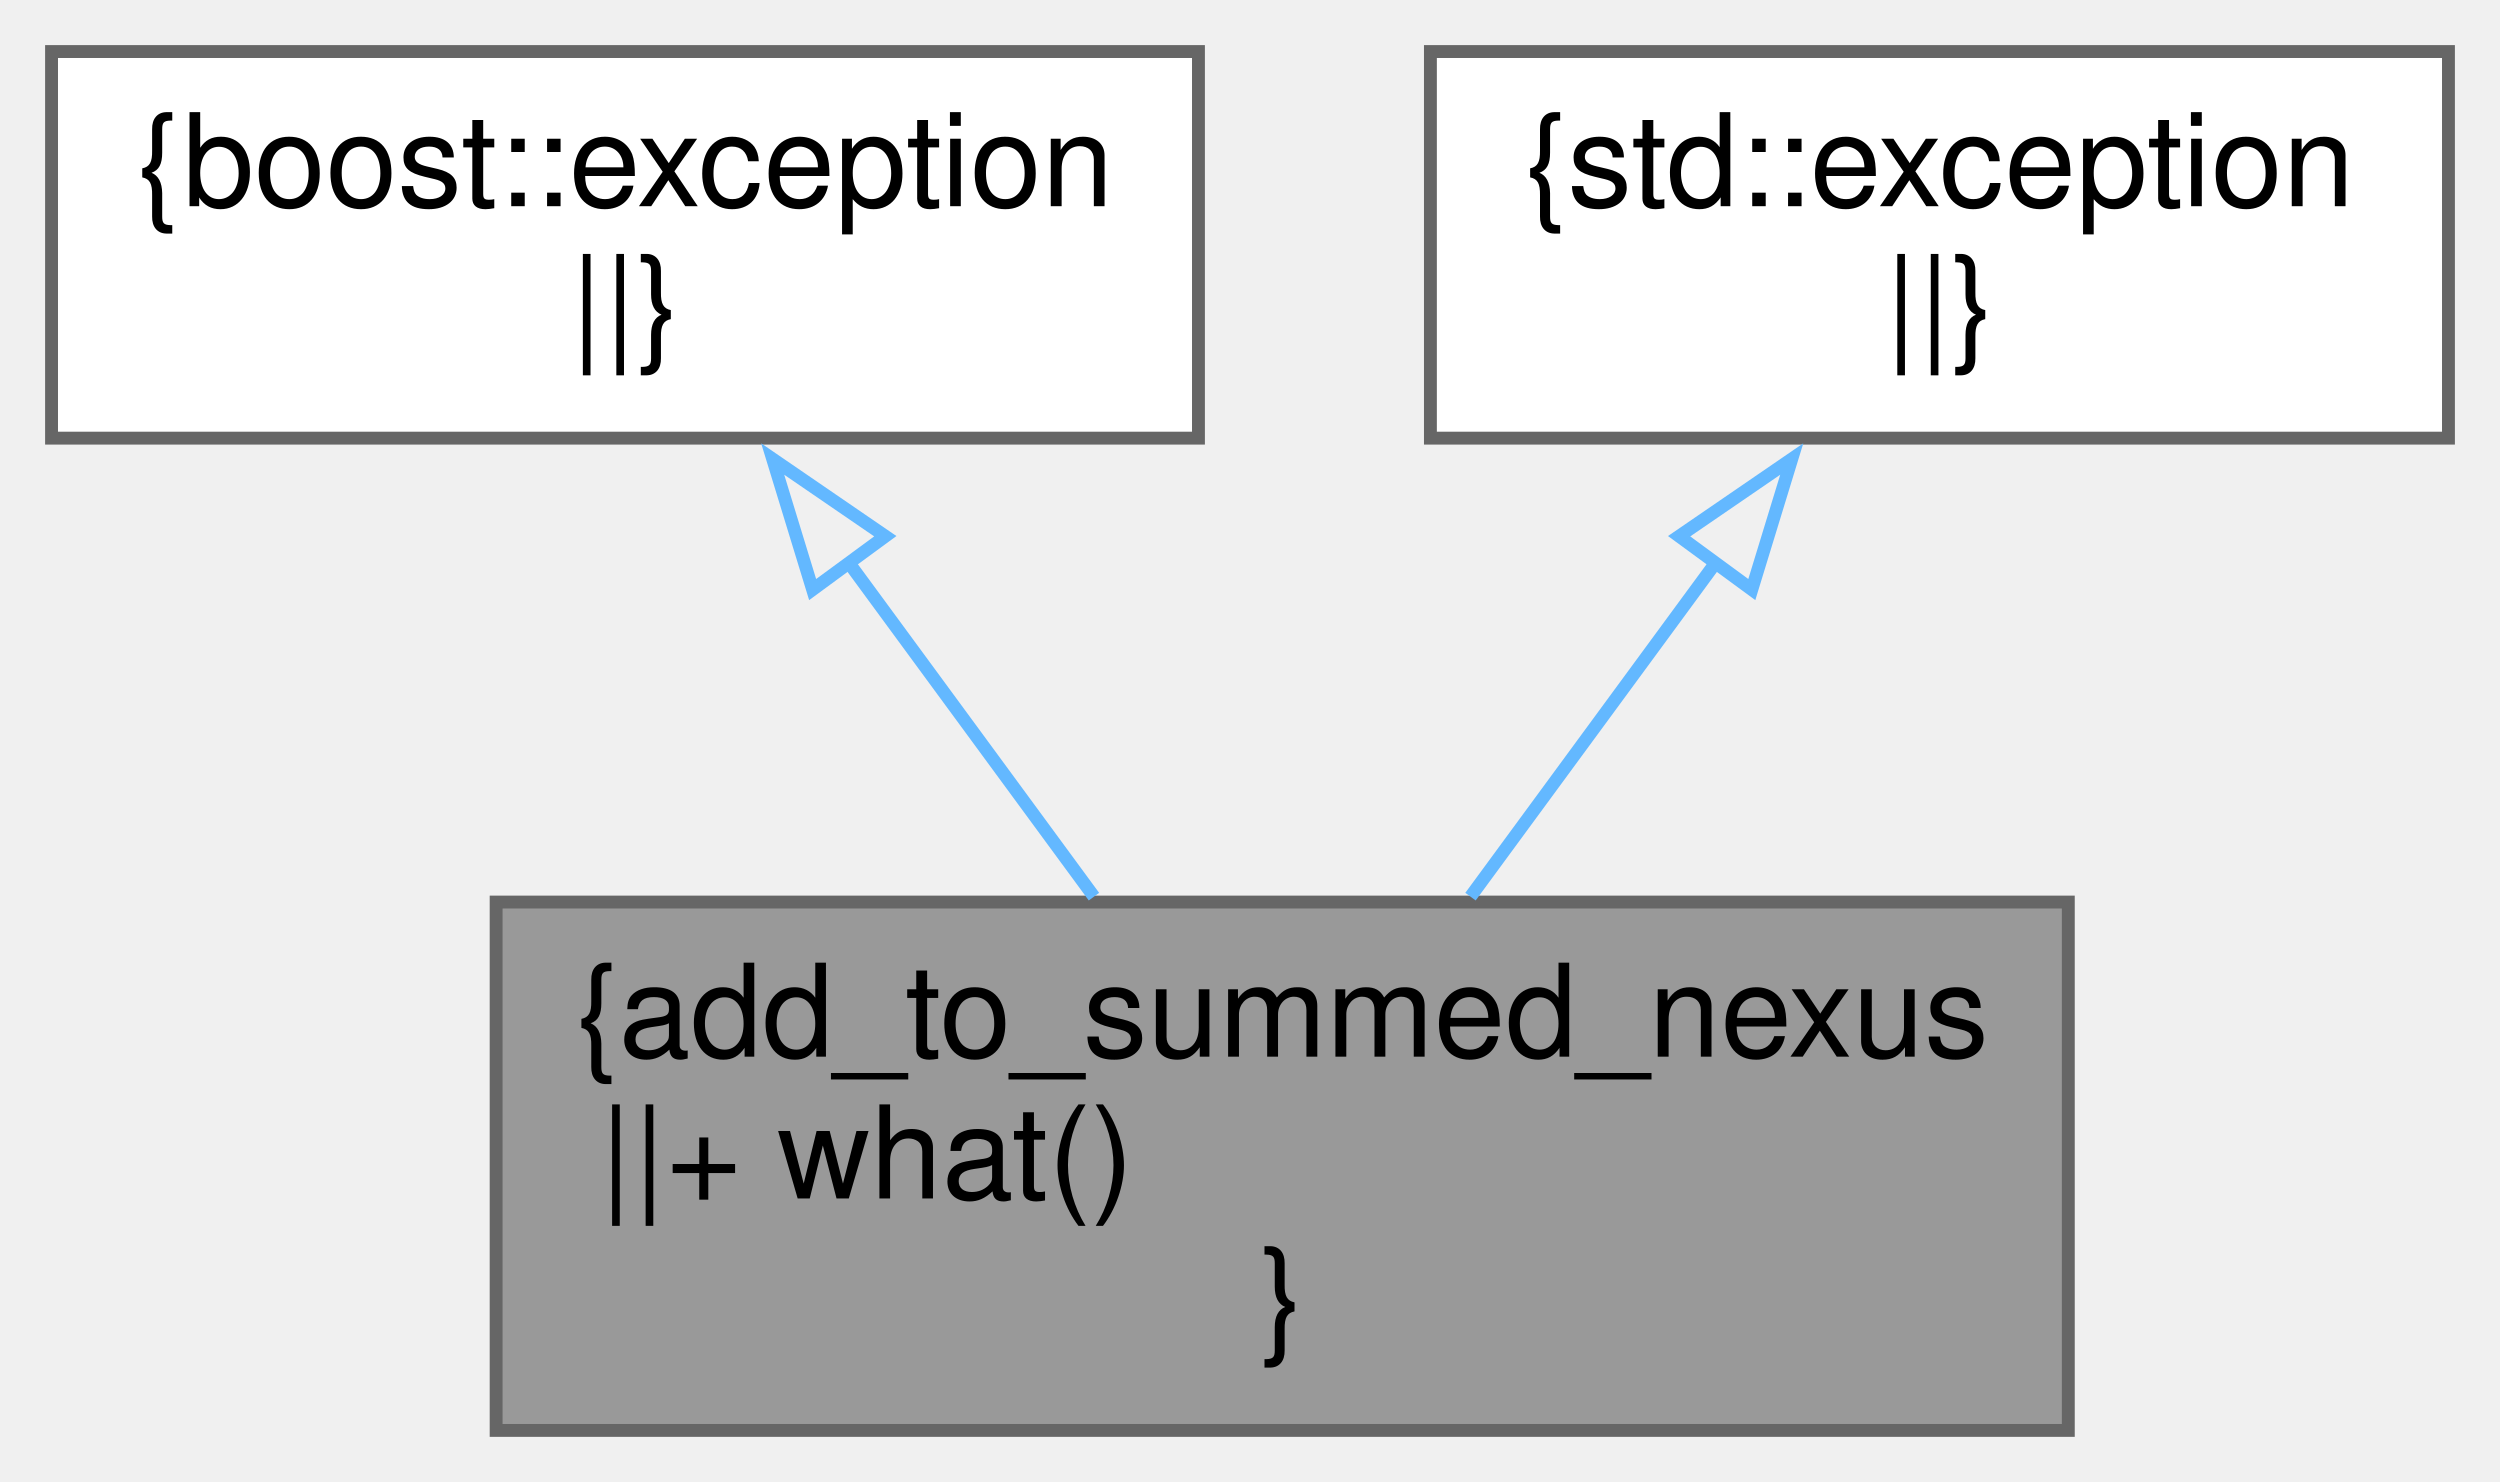
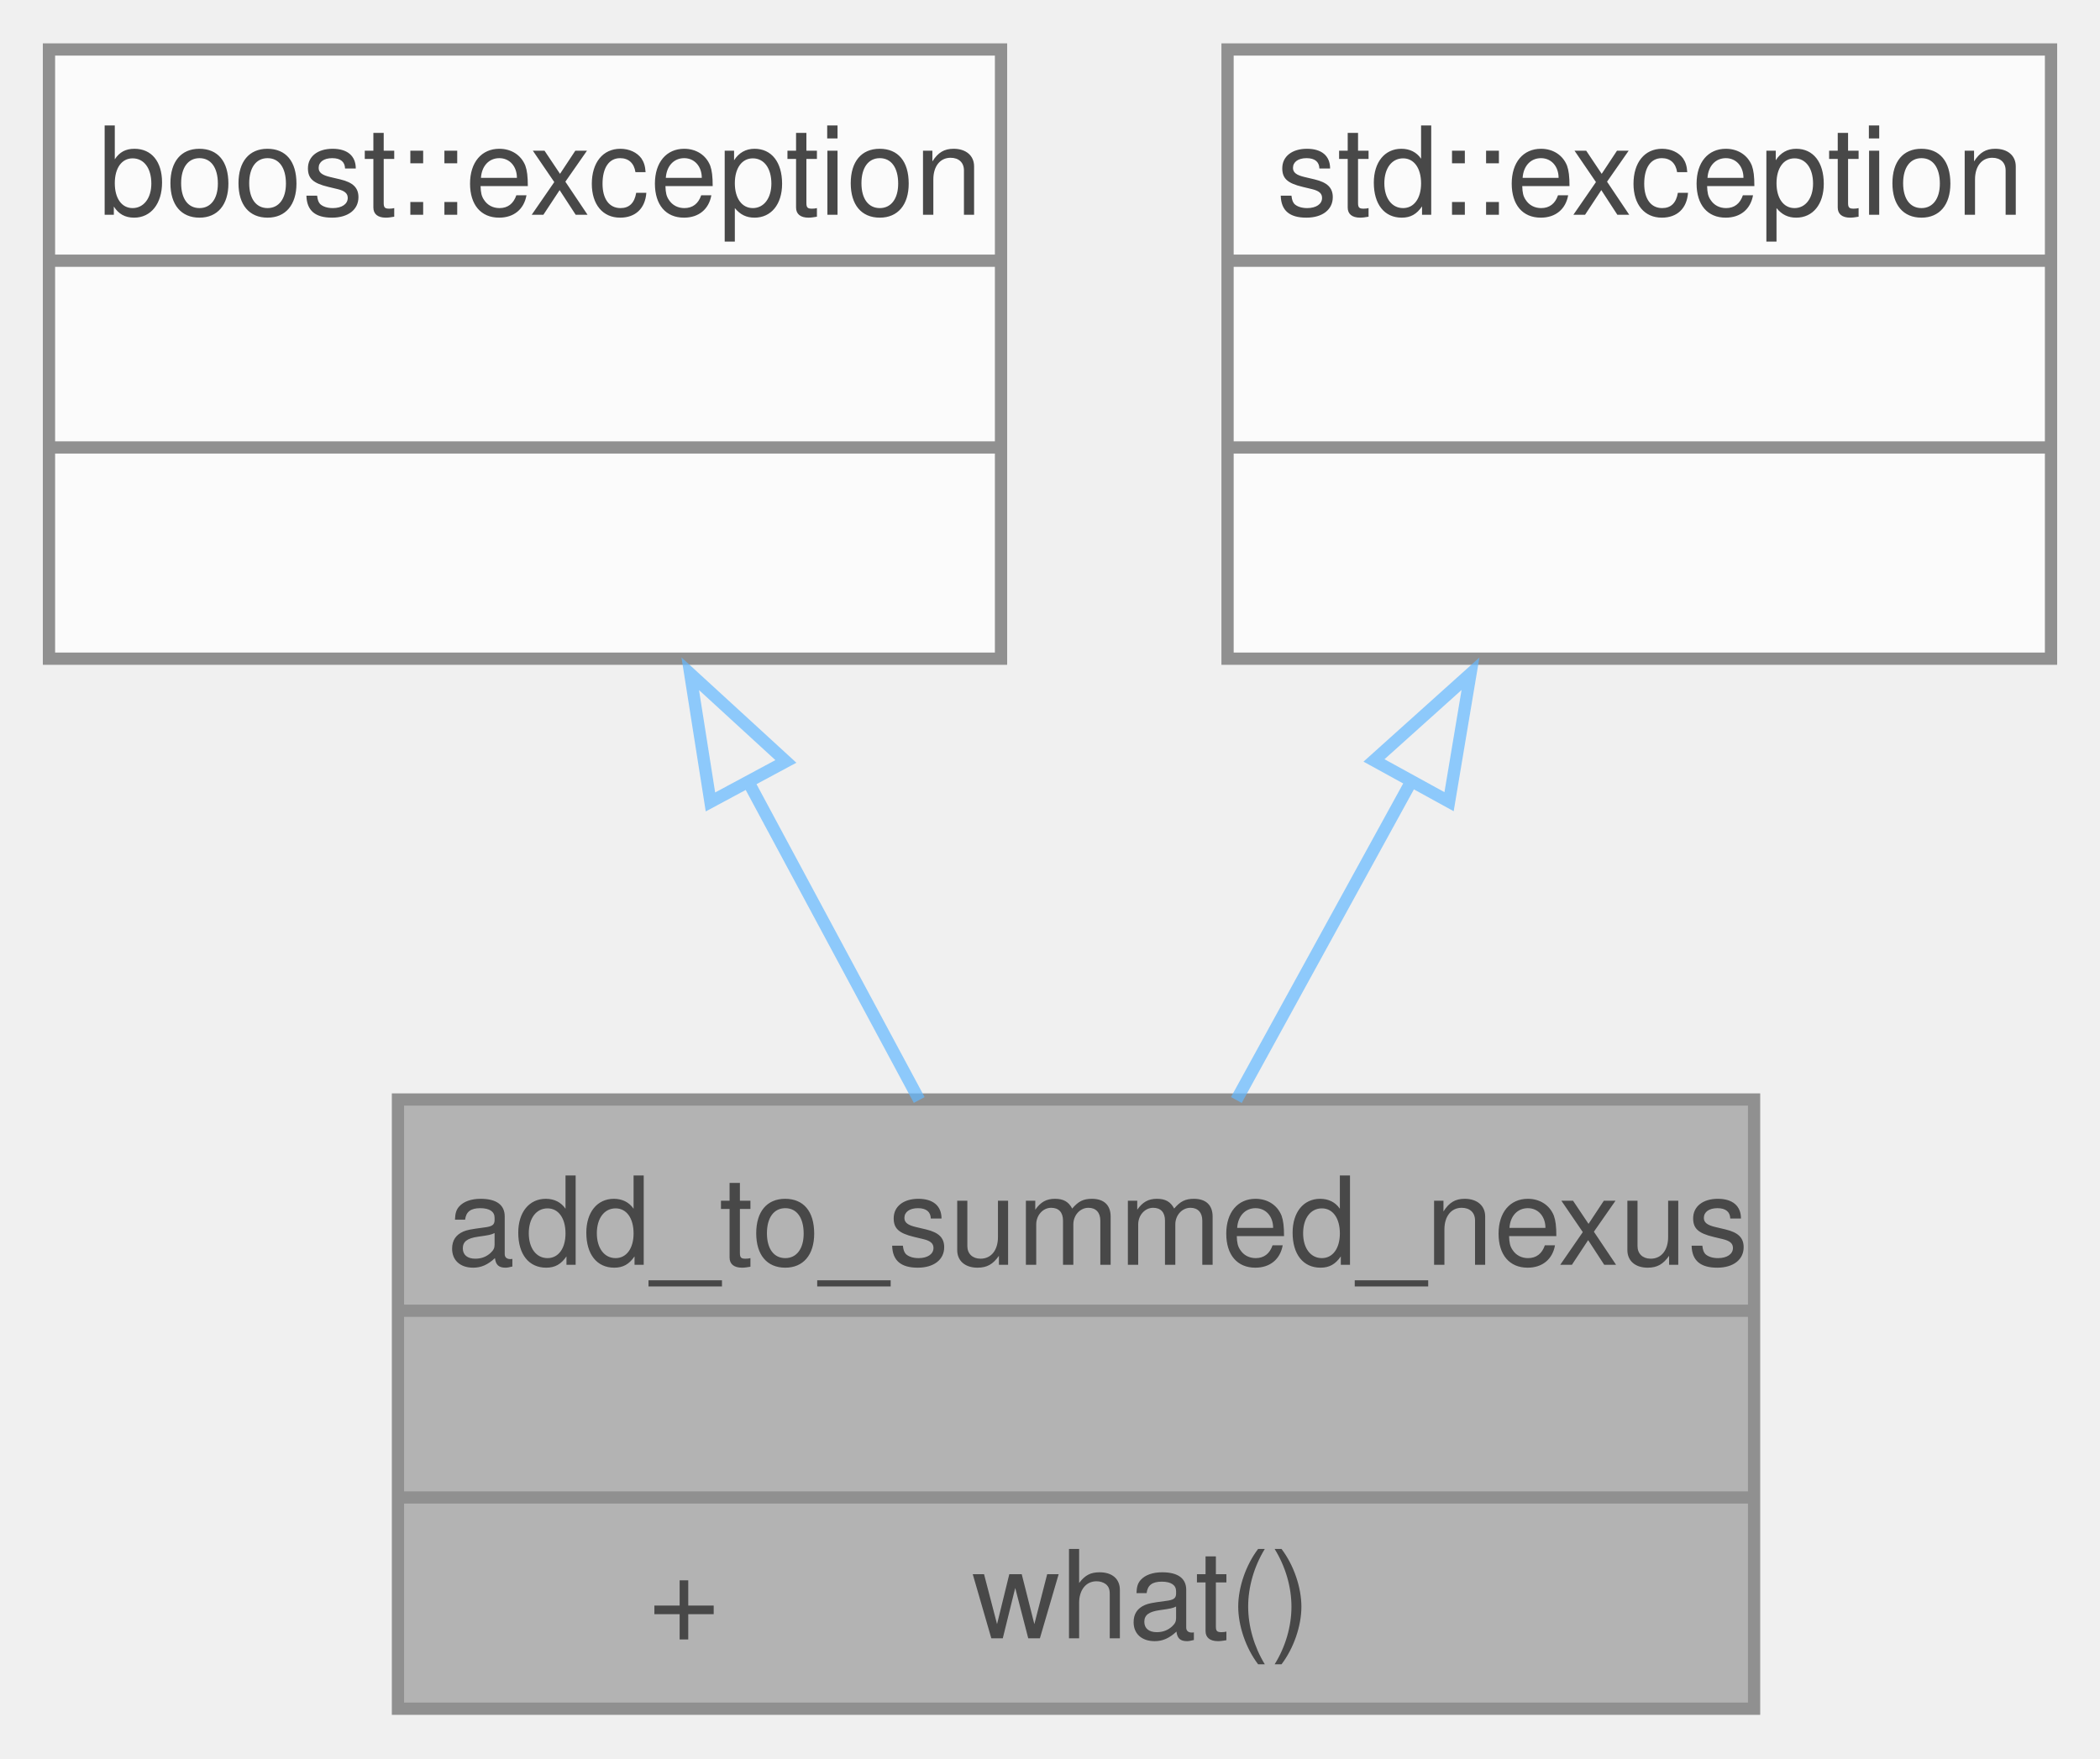
- <svg xmlns="http://www.w3.org/2000/svg" xmlns:xlink="http://www.w3.org/1999/xlink" width="194pt" height="115pt" viewBox="0.00 0.00 194.00 115.00">
-   <g id="graph0" class="graph" transform="scale(1 1) rotate(0) translate(4 111)">
-     <g id="node1" class="node">
-       <g id="a_node1">
-         <a xlink:title=" ">
-           <polygon fill="#999999" stroke="#666666" points="156.5,-41 34.5,-41 34.5,0 156.5,0 156.5,-41" />
-           <text text-anchor="middle" x="95.5" y="-29" font-family="Helvetica,sans-Serif" font-size="10.00">{add_to_summed_nexus</text>
-           <text text-anchor="start" x="42.5" y="-18" font-family="Helvetica,sans-Serif" font-size="10.00">||+ what()</text>
-           <text text-anchor="middle" x="95.5" y="-7" font-family="Helvetica,sans-Serif" font-size="10.00">}</text>
-         </a>
+ <svg xmlns="http://www.w3.org/2000/svg" xmlns:xlink="http://www.w3.org/1999/xlink" width="172pt" height="144pt" viewBox="0.00 0.00 171.50 143.50">
+   <svg id="main" version="1.1" xml:space="preserve">
+     <style type="text/css">
+ .node, .edge {opacity: 0.7;}
+ .node.selected, .edge.selected {opacity: 1;}
+ .edge:hover path { stroke: red; }
+ .edge:hover polygon { stroke: red; fill: red; }
+ </style>
+     <svg id="graph" class="graph">
+       <g id="graph0" class="graph" transform="scale(1 1) rotate(0) translate(4 139.5)">
+         <g id="Node000001" class="node">
+           <g id="a_Node000001">
+             <a xlink:title=" ">
+               <polygon fill="#999999" stroke="none" points="139.25,-49.75 28.5,-49.75 28.5,0 139.25,0 139.25,-49.75" />
+               <text text-anchor="start" x="32.5" y="-36.25" font-family="Helvetica,sans-Serif" font-size="10.00">add_to_summed_nexus</text>
+               <text text-anchor="start" x="82.38" y="-21" font-family="Helvetica,sans-Serif" font-size="10.00"> </text>
+               <text text-anchor="start" x="48.94" y="-5.75" font-family="Helvetica,sans-Serif" font-size="10.00">+</text>
+               <text text-anchor="start" x="75.38" y="-5.75" font-family="Helvetica,sans-Serif" font-size="10.00">what()</text>
+               <polygon fill="#666666" stroke="#666666" points="28.5,-32.5 28.5,-32.5 139.25,-32.5 139.25,-32.5 28.5,-32.5" />
+               <polygon fill="#666666" stroke="#666666" points="28.5,-17.25 28.5,-17.25 139.25,-17.25 139.25,-17.25 28.5,-17.25" />
+               <polygon fill="none" stroke="#666666" points="28.5,0 28.5,-49.75 139.25,-49.75 139.25,0 28.5,0" />
+             </a>
+           </g>
+         </g>
+         <g id="Node000002" class="node">
+           <g id="a_Node000002">
+             <a xlink:title=" ">
+               <polygon fill="white" stroke="none" points="77.75,-135.5 0,-135.5 0,-85.75 77.75,-85.75 77.75,-135.5" />
+               <text text-anchor="start" x="4" y="-122" font-family="Helvetica,sans-Serif" font-size="10.00">boost::exception</text>
+               <text text-anchor="start" x="37.38" y="-106.75" font-family="Helvetica,sans-Serif" font-size="10.00"> </text>
+               <text text-anchor="start" x="37.38" y="-91.5" font-family="Helvetica,sans-Serif" font-size="10.00"> </text>
+               <polygon fill="#666666" stroke="#666666" points="0,-118.25 0,-118.25 77.75,-118.25 77.75,-118.25 0,-118.25" />
+               <polygon fill="#666666" stroke="#666666" points="0,-103 0,-103 77.75,-103 77.75,-103 0,-103" />
+               <polygon fill="none" stroke="#666666" points="0,-85.75 0,-135.5 77.75,-135.5 77.75,-85.75 0,-85.75" />
+             </a>
+           </g>
+         </g>
+         <g id="edge1_Node000001_Node000002" class="edge">
+           <g id="a_edge1_Node000001_Node000002">
+             <a xlink:title=" ">
+               <path fill="none" stroke="#63b8ff" d="M57.01,-75.88C61.72,-67.11 66.7,-57.85 71.07,-49.71" />
+               <polygon fill="none" stroke="#63b8ff" points="54.02,-74.05 52.37,-84.52 60.18,-77.36 54.02,-74.05" />
+             </a>
+           </g>
+         </g>
+         <g id="Node000003" class="node">
+           <g id="a_Node000003">
+             <a xlink:title=" ">
+               <polygon fill="white" stroke="none" points="163.5,-135.5 96.25,-135.5 96.25,-85.75 163.5,-85.75 163.5,-135.5" />
+               <text text-anchor="start" x="100.25" y="-122" font-family="Helvetica,sans-Serif" font-size="10.00">std::exception</text>
+               <text text-anchor="start" x="128.38" y="-106.75" font-family="Helvetica,sans-Serif" font-size="10.00"> </text>
+               <text text-anchor="start" x="128.38" y="-91.5" font-family="Helvetica,sans-Serif" font-size="10.00"> </text>
+               <polygon fill="#666666" stroke="#666666" points="96.25,-118.25 96.25,-118.25 163.5,-118.25 163.5,-118.25 96.25,-118.25" />
+               <polygon fill="#666666" stroke="#666666" points="96.25,-103 96.25,-103 163.5,-103 163.5,-103 96.25,-103" />
+               <polygon fill="none" stroke="#666666" points="96.25,-85.75 96.25,-135.5 163.5,-135.5 163.5,-85.75 96.25,-85.75" />
+             </a>
+           </g>
+         </g>
+         <g id="edge2_Node000001_Node000003" class="edge">
+           <g id="a_edge2_Node000001_Node000003">
+             <a xlink:title=" ">
+               <path fill="none" stroke="#63b8ff" d="M111.34,-75.88C106.52,-67.11 101.44,-57.85 96.97,-49.71" />
+               <polygon fill="none" stroke="#63b8ff" points="108.21,-77.44 116.09,-84.52 114.34,-74.07 108.21,-77.44" />
+             </a>
+           </g>
+         </g>
      </g>
-     </g>
-     <g id="node2" class="node">
-       <g id="a_node2">
-         <a xlink:title=" ">
-           <polygon fill="white" stroke="#666666" points="89,-107 0,-107 0,-77 89,-77 89,-107" />
-           <text text-anchor="middle" x="44.5" y="-95" font-family="Helvetica,sans-Serif" font-size="10.00">{boost::exception</text>
-           <text text-anchor="middle" x="44.5" y="-84" font-family="Helvetica,sans-Serif" font-size="10.00">||}</text>
-         </a>
-       </g>
-     </g>
-     <g id="edge1" class="edge">
-       <path fill="none" stroke="#63b8ff" d="M61.69,-67.57C67.92,-59.08 74.9,-49.58 80.89,-41.42" />
-       <polygon fill="none" stroke="#63b8ff" points="59.06,-65.25 55.96,-75.38 64.7,-69.39 59.06,-65.25" />
-     </g>
-     <g id="node3" class="node">
-       <g id="a_node3">
-         <a xlink:title=" ">
-           <polygon fill="white" stroke="#666666" points="186,-107 107,-107 107,-77 186,-77 186,-107" />
-           <text text-anchor="middle" x="146.5" y="-95" font-family="Helvetica,sans-Serif" font-size="10.00">{std::exception</text>
-           <text text-anchor="middle" x="146.5" y="-84" font-family="Helvetica,sans-Serif" font-size="10.00">||}</text>
-         </a>
-       </g>
-     </g>
-     <g id="edge2" class="edge">
-       <path fill="none" stroke="#63b8ff" d="M129.31,-67.57C123.08,-59.08 116.1,-49.58 110.11,-41.42" />
-       <polygon fill="none" stroke="#63b8ff" points="126.3,-69.39 135.04,-75.38 131.94,-65.25 126.3,-69.39" />
-     </g>
-   </g>
+     </svg>
+   </svg>
+   <style type="text/css">
+ 
+ [data-mouse-over-selected='false'] { opacity: 0.7; }
+ [data-mouse-over-selected='true']  { opacity: 1.0; }
+ 
+ </style>
</svg>
